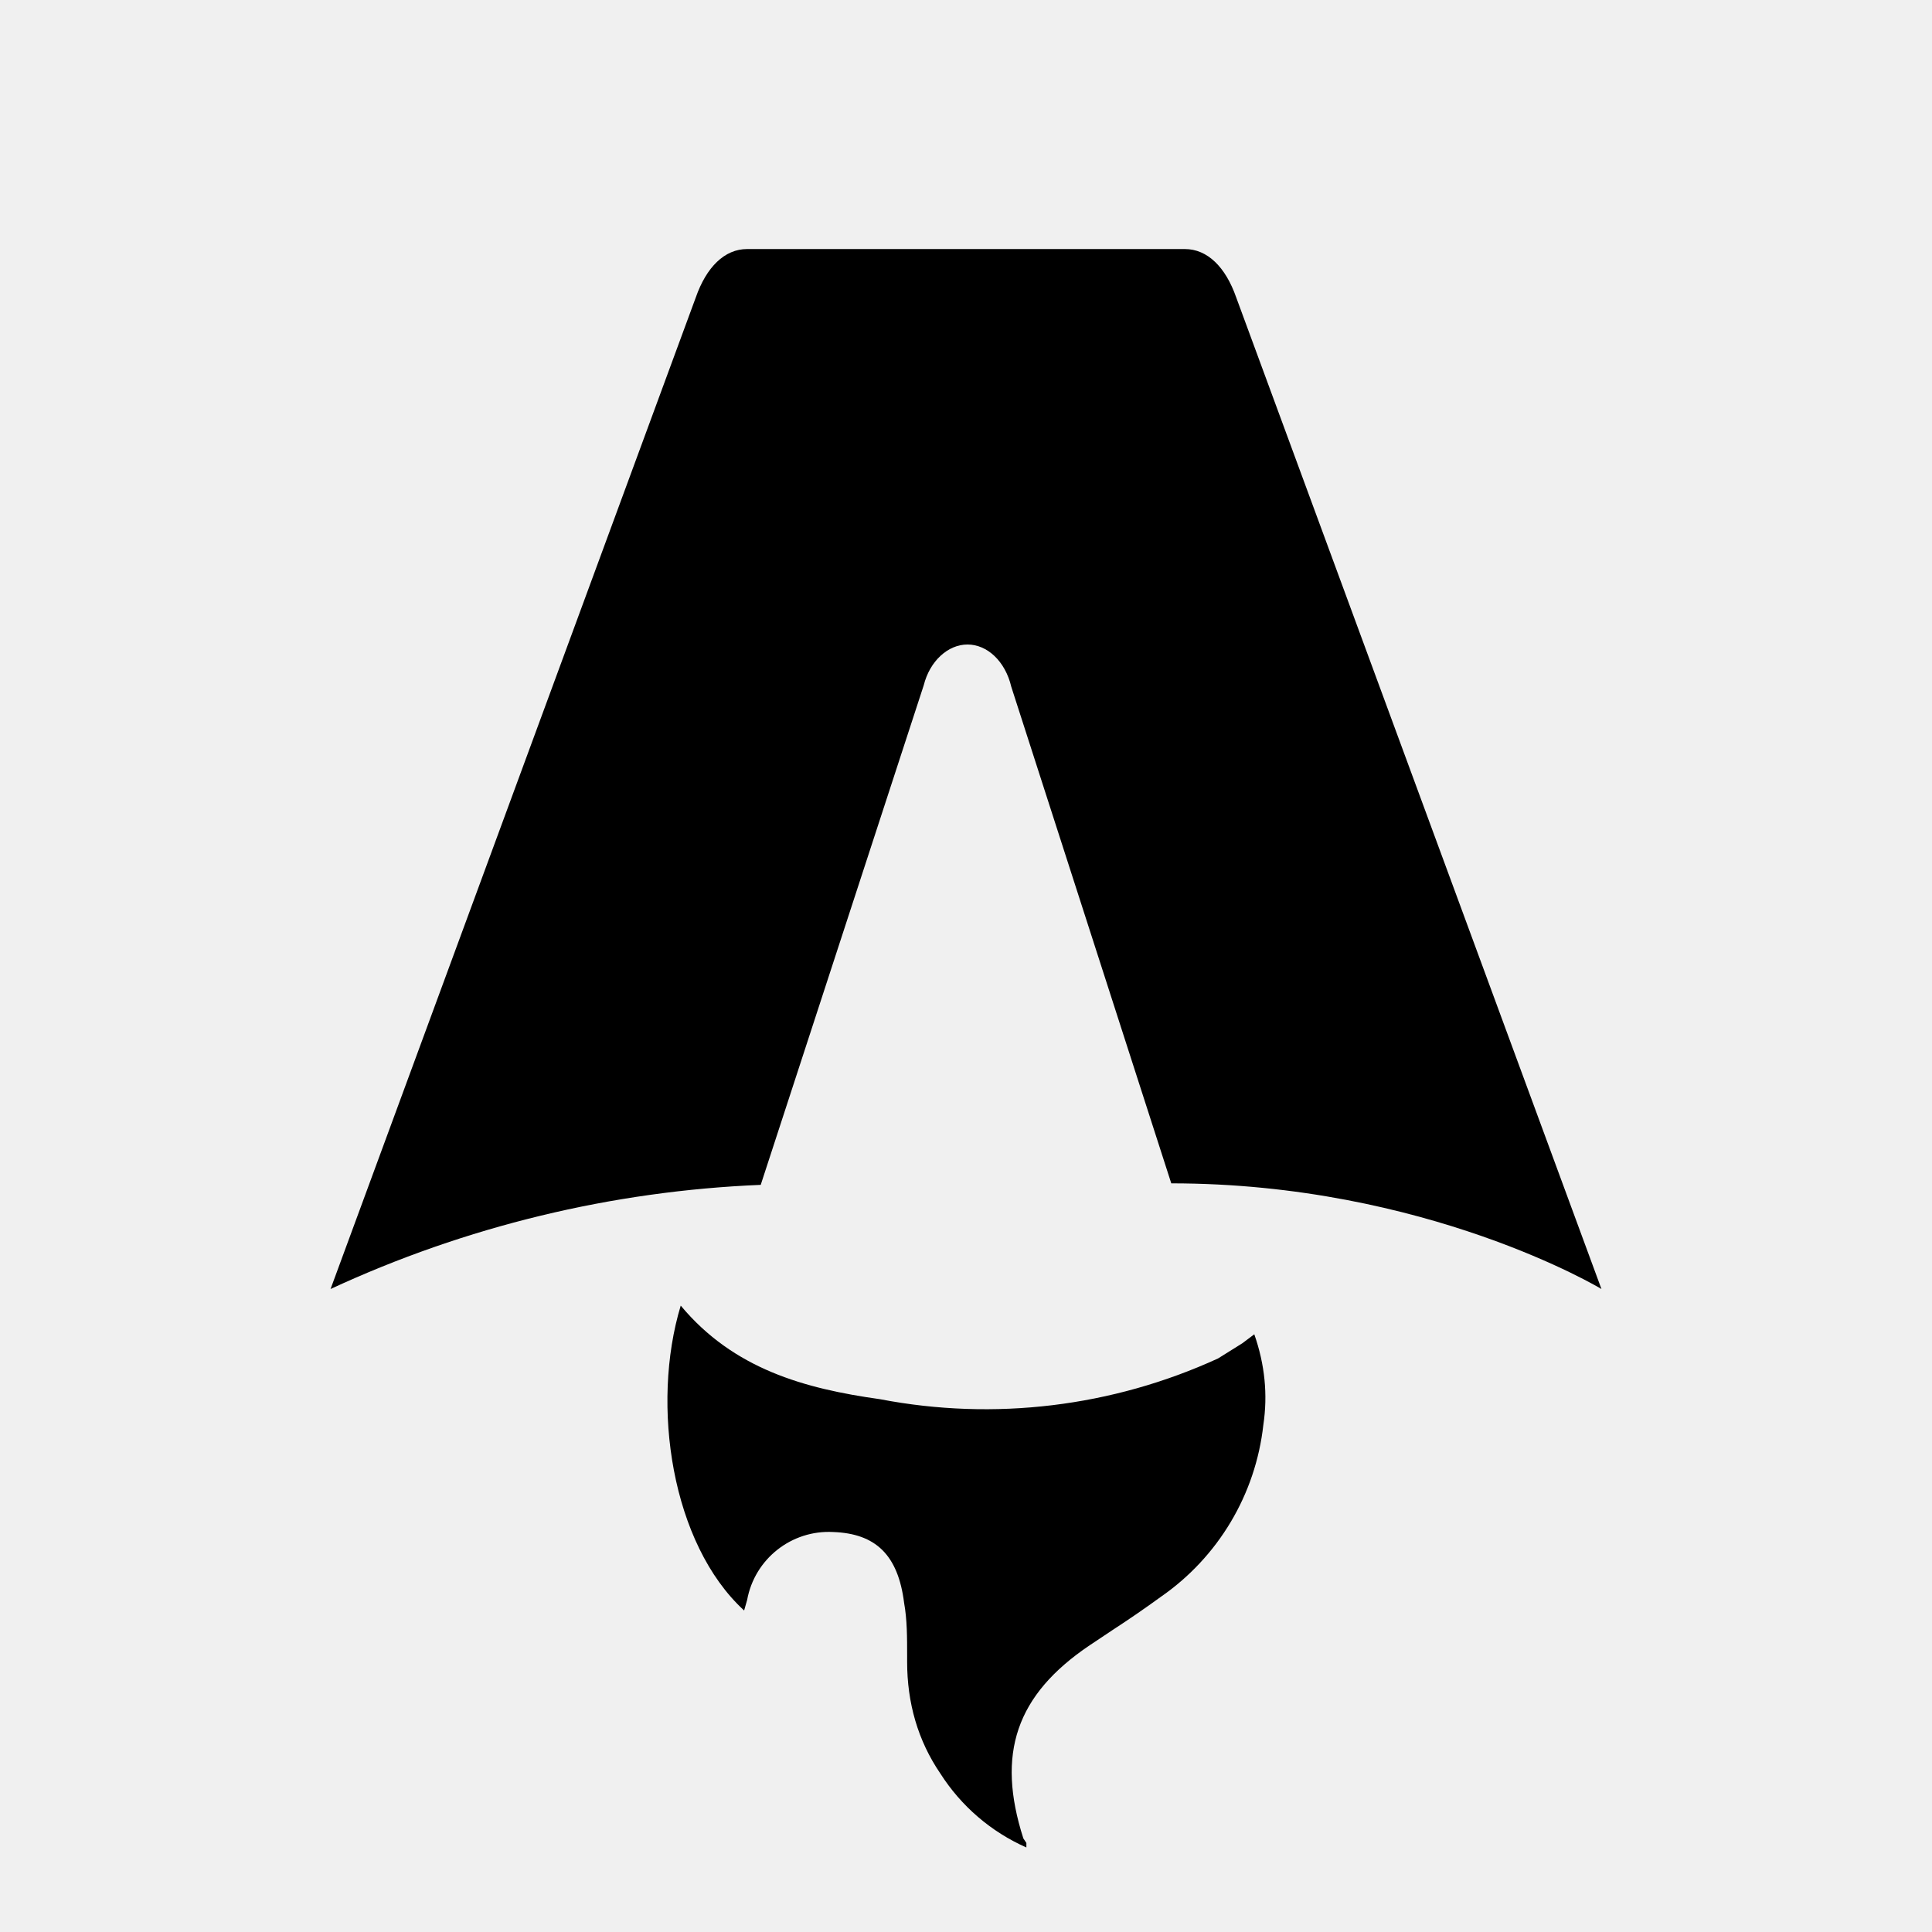
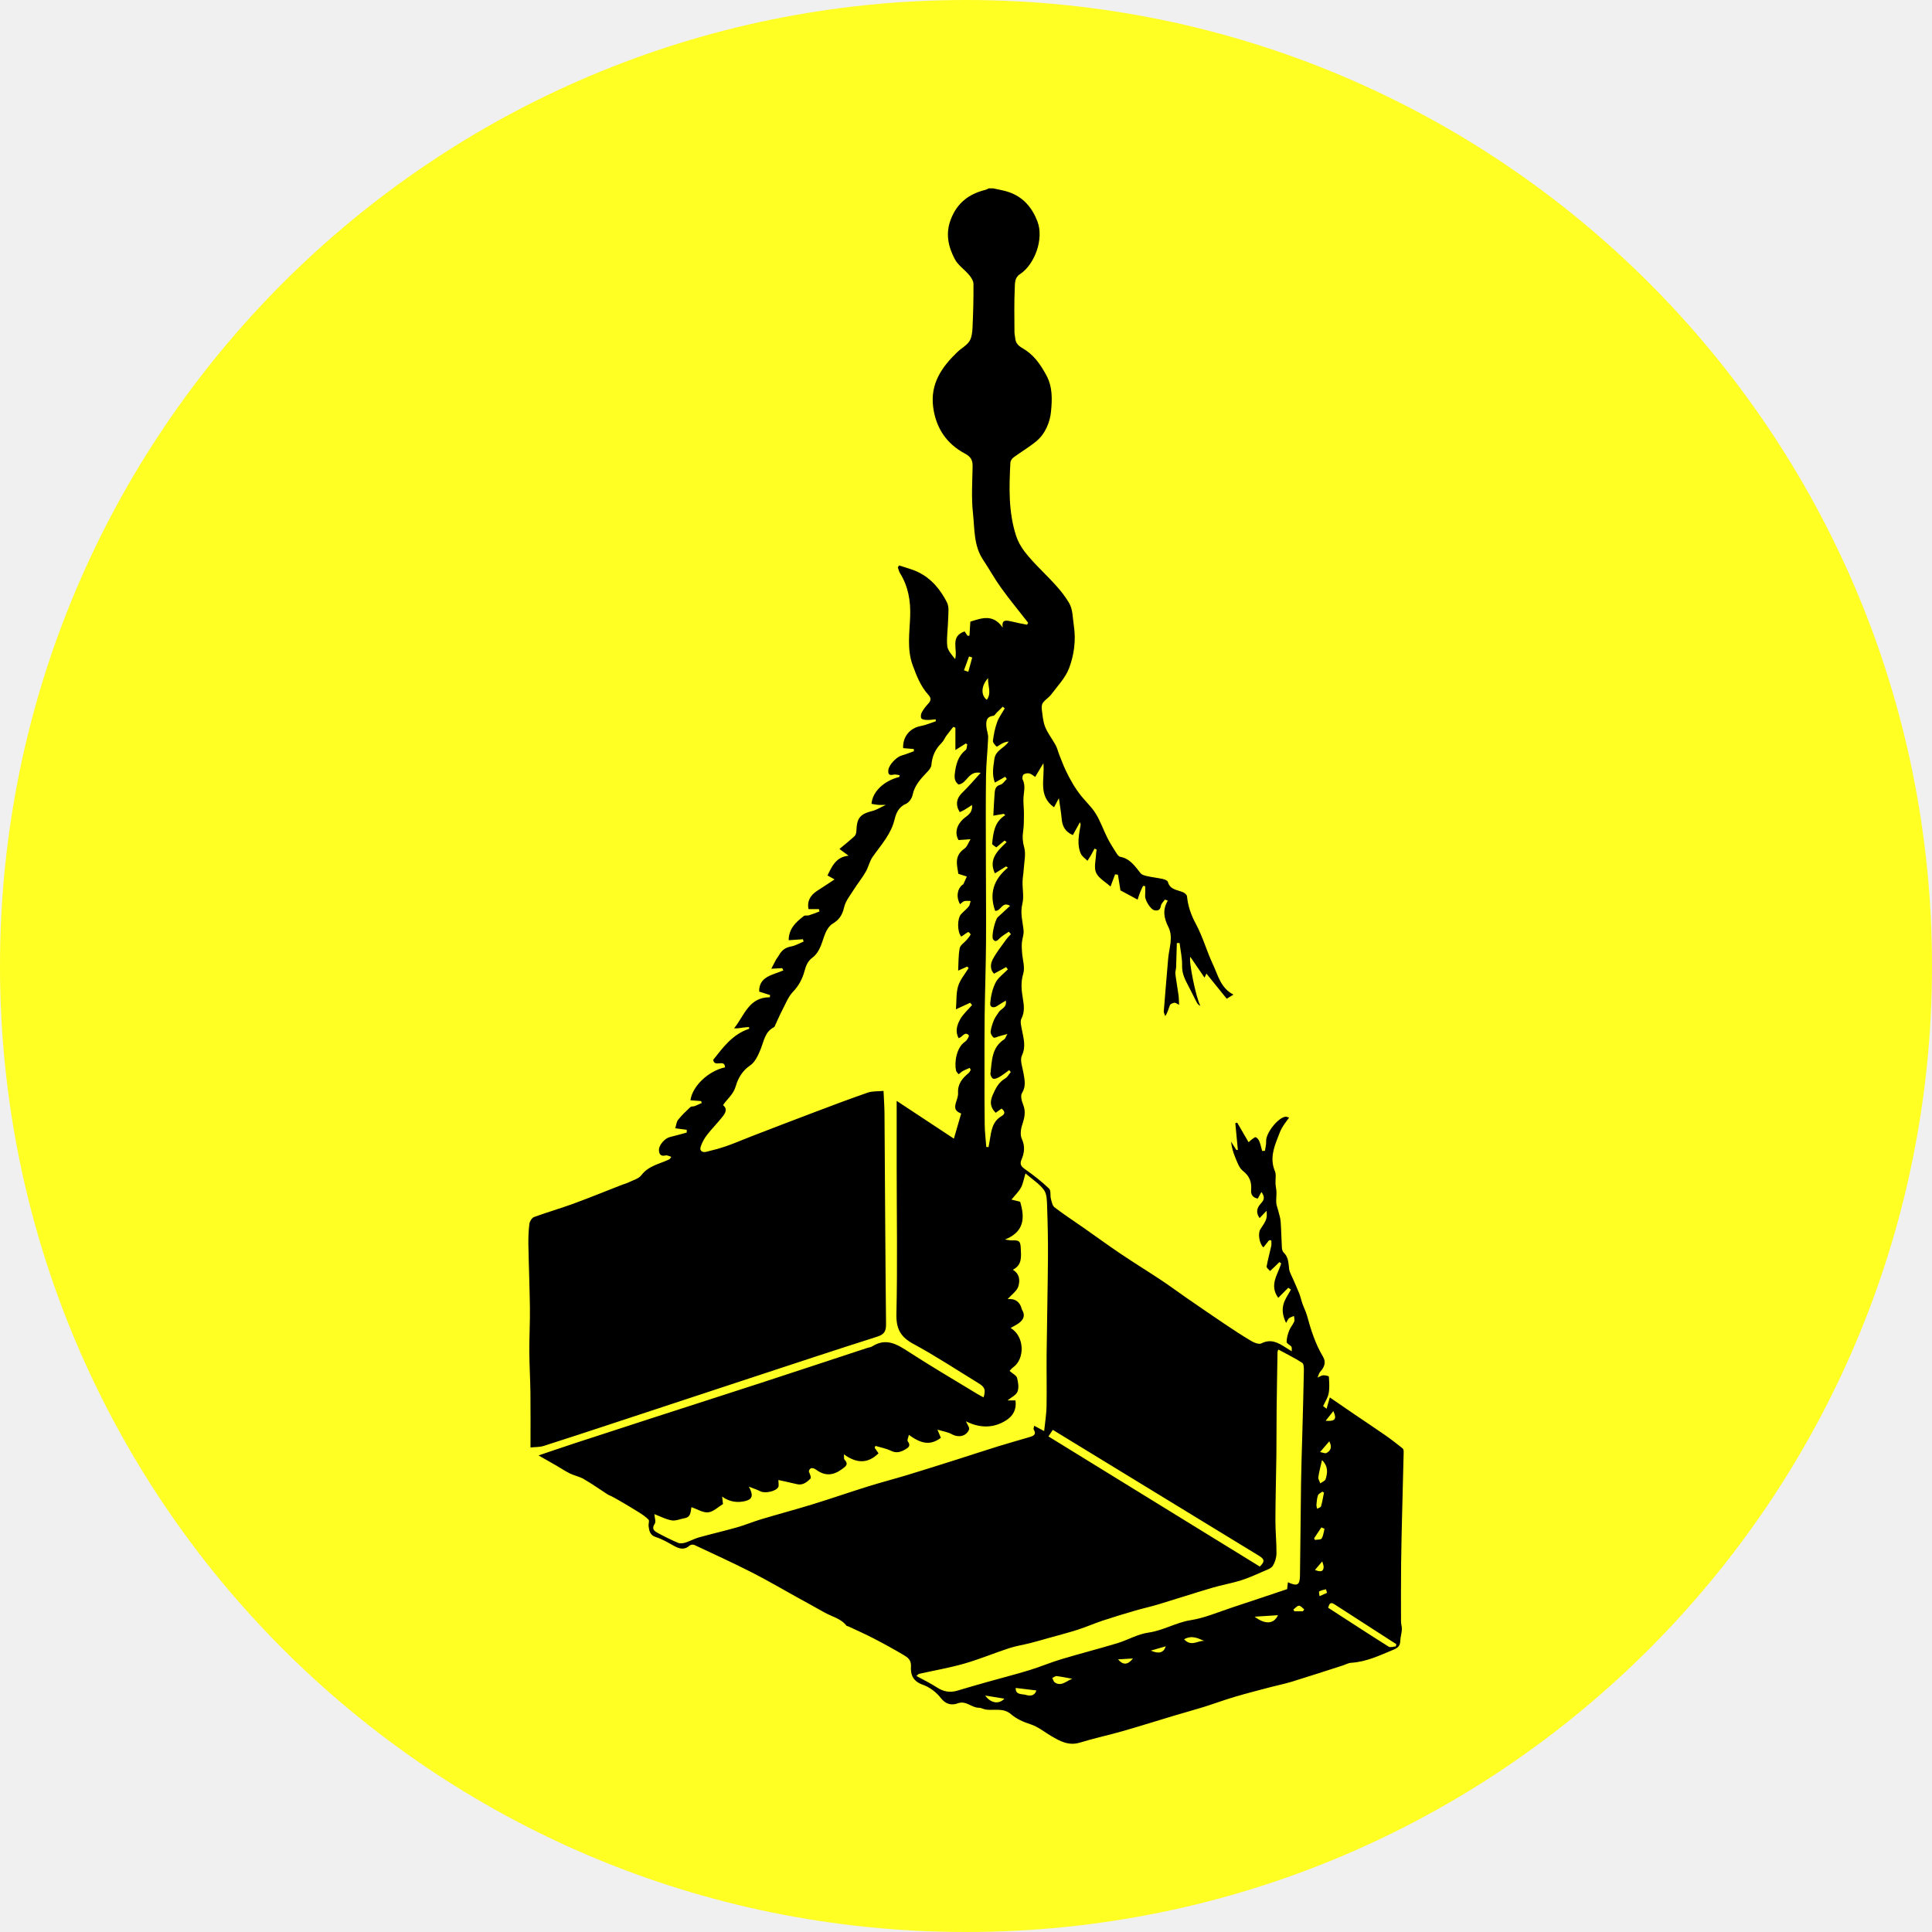
- <svg xmlns="http://www.w3.org/2000/svg" fill="none" viewBox="0 0 128 128">
-   <path d="M50.4 78.5a75.1 75.1 0 0 0-28.5 6.9l24.2-65.7c.7-2 1.9-3.2 3.4-3.2h29c1.5 0 2.7 1.2 3.4 3.2l24.2 65.7s-11.6-7-28.5-7L67 45.5c-.4-1.7-1.6-2.8-2.9-2.8-1.3 0-2.5 1.1-2.9 2.7L50.4 78.5Zm-1.1 28.2Zm-4.2-20.2c-2 6.6-.6 15.8 4.2 20.2a17.5 17.5 0 0 1 .2-.7 5.5 5.5 0 0 1 5.7-4.5c2.8.1 4.3 1.5 4.7 4.7.2 1.1.2 2.3.2 3.5v.4c0 2.7.7 5.2 2.2 7.4a13 13 0 0 0 5.7 4.9v-.3l-.2-.3c-1.8-5.6-.5-9.5 4.4-12.8l1.5-1a73 73 0 0 0 3.2-2.2 16 16 0 0 0 6.8-11.4c.3-2 .1-4-.6-6l-.8.6-1.6 1a37 37 0 0 1-22.4 2.7c-5-.7-9.7-2-13.2-6.2Z" />
-   <style>
-         path { fill: #000; }
-         @media (prefers-color-scheme: dark) {
-             path { fill: #FFF; }
-         }
+ <svg xmlns="http://www.w3.org/2000/svg" width="232.734mm" height="232.734mm" viewBox="0 0 232.734 232.734" version="1.1" id="svg1" xml:space="preserve">
+   <defs id="defs1">
+     <style id="style1">
+       .cls-1 {
+         fill: #000;
+         stroke-width: 0px;
+       }
    </style>
+   </defs>
+   <g id="layer1" transform="translate(11.36707,-32.13293)">
+     <circle style="fill:#ffff23;fill-opacity:1;stroke:#000000;stroke-width:0;stroke-linecap:round;stroke-linejoin:round;stroke-dasharray:none" id="path2" cx="105" cy="148.5" r="116.367" />
+     <path class="cls-1" d="m 108.23,54.817 c 0.672,0.156 1.368,0.249 2.012,0.484 1.679,0.611 2.725,1.848 3.36,3.497 0.822,2.134 -0.352,5.228 -2.108,6.366 -0.646,0.418 -0.594,1.099 -0.62,1.661 -0.083,1.762 -0.041,3.531 -0.036,5.296 0,0.267 0.068,0.532 0.098,0.799 0.06,0.578 0.387,0.878 0.899,1.172 1.298,0.749 2.11,1.893 2.839,3.24 0.786,1.452 0.698,2.948 0.571,4.344 -0.119,1.296 -0.679,2.717 -1.81,3.64 -0.855,0.698 -1.817,1.263 -2.709,1.918 -0.182,0.134 -0.366,0.399 -0.378,0.612 -0.156,2.968 -0.246,5.941 0.682,8.818 0.22,0.681 0.591,1.345 1.027,1.915 0.628,0.819 1.356,1.566 2.081,2.307 1.195,1.221 2.432,2.432 3.29,3.898 0.443,0.755 0.423,1.796 0.563,2.714 0.269,1.763 0.033,3.528 -0.581,5.145 -0.436,1.148 -1.372,2.112 -2.128,3.126 -0.283,0.381 -0.731,0.64 -1.016,1.021 -0.148,0.197 -0.168,0.547 -0.133,0.812 0.094,0.713 0.143,1.46 0.409,2.113 0.313,0.77 0.856,1.444 1.257,2.183 0.2,0.37 0.291,0.796 0.449,1.192 0.247,0.62 0.482,1.249 0.768,1.851 0.518,1.089 1.091,2.112 1.872,3.084 0.558,0.694 1.244,1.325 1.714,2.077 0.588,0.938 0.949,2.014 1.451,3.009 0.311,0.617 0.692,1.2 1.063,1.784 0.114,0.179 0.278,0.418 0.453,0.449 1.198,0.217 1.786,1.143 2.471,1.986 0.171,0.21 0.542,0.291 0.837,0.357 0.602,0.134 1.221,0.195 1.823,0.331 0.226,0.051 0.571,0.179 0.614,0.337 0.26,0.985 1.154,0.959 1.849,1.268 0.192,0.085 0.441,0.303 0.459,0.48 0.12,1.192 0.484,2.25 1.068,3.329 0.84,1.55 1.309,3.297 2.066,4.899 0.612,1.294 0.908,2.815 2.462,3.616 -0.334,0.203 -0.505,0.308 -0.811,0.495 -0.799,-0.99 -1.584,-1.96 -2.449,-3.031 -0.031,0.068 -0.117,0.257 -0.223,0.493 -0.628,-0.92 -1.18,-1.729 -1.713,-2.507 -0.226,0.365 0.654,4.894 1.215,5.907 -0.435,-0.218 -0.342,-0.267 -1.359,-2.23 -0.443,-0.853 -0.871,-1.589 -0.847,-2.597 0.023,-0.913 -0.192,-1.832 -0.301,-2.748 -0.111,0 -0.221,0 -0.332,0 -0.028,0.98 -0.051,1.96 -0.088,2.94 -0.01,0.26 -0.12,0.526 -0.089,0.777 0.106,0.866 0.264,1.724 0.383,2.589 0.046,0.339 0.039,0.684 0.064,1.143 -0.254,-0.122 -0.418,-0.272 -0.558,-0.252 -0.199,0.029 -0.48,0.14 -0.545,0.293 -0.174,0.409 -0.251,0.858 -0.565,1.315 -0.06,-0.197 -0.187,-0.399 -0.173,-0.589 0.163,-2.112 0.35,-4.222 0.526,-6.332 0.106,-1.27 0.641,-2.577 0.031,-3.801 -0.532,-1.066 -0.746,-2.069 -0.075,-3.184 -0.114,-0.044 -0.228,-0.088 -0.344,-0.132 -0.169,0.246 -0.444,0.477 -0.485,0.744 -0.08,0.521 -0.363,0.632 -0.788,0.545 -0.453,-0.091 -1.146,-1.224 -1.112,-1.713 0.028,-0.396 0.007,-0.793 0.007,-1.19 -0.086,-0.011 -0.174,-0.021 -0.26,-0.033 -0.117,0.256 -0.246,0.506 -0.35,0.767 -0.099,0.246 -0.173,0.501 -0.303,0.887 -0.716,-0.384 -1.377,-0.741 -2.068,-1.112 -0.096,-0.596 -0.2,-1.242 -0.306,-1.889 -0.112,-0.016 -0.226,-0.033 -0.339,-0.047 -0.164,0.44 -0.329,0.878 -0.552,1.473 -0.632,-0.575 -1.444,-1.008 -1.74,-1.672 -0.282,-0.63 -0.026,-1.503 0,-2.268 0.007,-0.171 0.044,-0.342 0.067,-0.513 -0.085,-0.039 -0.169,-0.078 -0.254,-0.117 -0.14,0.262 -0.274,0.529 -0.422,0.786 -0.134,0.233 -0.287,0.454 -0.43,0.682 -0.275,-0.287 -0.658,-0.527 -0.806,-0.869 -0.488,-1.133 -0.213,-2.302 -0.018,-3.456 0.011,-0.068 -0.033,-0.145 -0.078,-0.322 -0.303,0.547 -0.568,1.024 -0.858,1.547 -0.938,-0.402 -1.273,-1.081 -1.348,-1.98 -0.064,-0.764 -0.204,-1.521 -0.335,-2.462 -0.208,0.391 -0.365,0.685 -0.584,1.099 -1.981,-1.415 -1.081,-3.451 -1.283,-5.307 -0.324,0.541 -0.646,1.079 -0.987,1.648 -0.197,-0.125 -0.423,-0.345 -0.687,-0.415 -0.218,-0.059 -0.536,-0.011 -0.711,0.12 -0.125,0.094 -0.187,0.454 -0.109,0.611 0.41,0.812 0.085,1.63 0.089,2.444 0.003,0.576 0.068,1.151 0.064,1.727 -0.005,0.692 0.002,1.394 -0.099,2.074 -0.099,0.667 -0.062,1.245 0.129,1.926 0.226,0.809 -0.003,1.749 -0.055,2.631 -0.029,0.508 -0.132,1.014 -0.142,1.521 -0.018,0.882 0.186,1.81 -0.023,2.639 -0.285,1.135 0.046,2.154 0.148,3.228 0.046,0.474 -0.163,0.965 -0.205,1.454 -0.034,0.392 -0.008,0.794 0.02,1.188 0.059,0.858 0.376,1.789 0.143,2.554 -0.321,1.053 -0.212,2.012 -0.042,3.015 0.138,0.819 0.233,1.599 -0.181,2.408 -0.171,0.334 -0.023,0.86 0.054,1.285 0.19,1.05 0.532,2.029 0.007,3.154 -0.262,0.56 0.075,1.418 0.195,2.131 0.137,0.819 0.319,1.582 -0.189,2.396 -0.199,0.317 -0.028,0.964 0.147,1.392 0.36,0.886 0.134,1.664 -0.14,2.509 -0.161,0.498 -0.226,1.167 -0.02,1.613 0.407,0.882 0.311,1.679 -0.039,2.488 -0.28,0.65 0.041,0.897 0.534,1.242 0.982,0.685 1.928,1.438 2.794,2.263 0.239,0.228 0.106,0.817 0.212,1.223 0.094,0.363 0.182,0.832 0.443,1.031 1.151,0.878 2.366,1.669 3.551,2.499 1.467,1.027 2.913,2.087 4.399,3.087 1.622,1.092 3.289,2.118 4.918,3.199 0.977,0.648 1.918,1.351 2.883,2.019 1.565,1.079 3.127,2.159 4.705,3.219 1.079,0.724 2.165,1.439 3.282,2.1 0.339,0.2 0.899,0.405 1.177,0.262 1.136,-0.584 2.012,-0.086 2.909,0.488 0.202,0.129 0.405,0.254 0.746,0.466 -0.015,-0.27 0.033,-0.461 -0.042,-0.555 -0.171,-0.215 -0.576,-0.384 -0.575,-0.568 0.003,-0.461 0.137,-0.936 0.304,-1.372 0.148,-0.386 0.453,-0.71 0.612,-1.092 0.078,-0.187 -0.016,-0.448 -0.033,-0.674 -0.2,0.089 -0.42,0.15 -0.593,0.277 -0.12,0.088 -0.174,0.267 -0.353,0.565 -0.44,-0.892 -0.492,-1.617 -0.308,-2.279 0.171,-0.614 0.583,-1.162 0.887,-1.739 -0.106,-0.073 -0.21,-0.147 -0.316,-0.218 -0.412,0.414 -0.824,0.827 -1.208,1.213 -1.12,-1.525 -0.052,-2.807 0.357,-4.148 -0.075,-0.052 -0.15,-0.104 -0.225,-0.156 -0.21,0.207 -0.418,0.415 -0.632,0.62 -0.16,0.155 -0.326,0.303 -0.488,0.453 -0.147,-0.182 -0.44,-0.389 -0.414,-0.541 0.145,-0.832 0.379,-1.649 0.558,-2.476 0.046,-0.213 0.007,-0.446 0.007,-0.669 l -0.262,-0.026 c -0.23,0.288 -0.459,0.578 -0.69,0.866 -0.49,-0.422 -0.694,-1.688 -0.361,-2.185 0.764,-1.145 0.824,-1.311 0.741,-2.222 -0.306,0.321 -0.552,0.578 -0.837,0.878 -0.423,-0.601 -0.383,-1.107 0.057,-1.648 0.28,-0.344 0.762,-0.685 0.161,-1.495 -0.176,0.316 -0.314,0.563 -0.443,0.796 -0.609,-0.125 -0.842,-0.493 -0.796,-1.039 0.078,-0.952 -0.19,-1.682 -0.998,-2.307 -0.443,-0.344 -0.658,-1.014 -0.899,-1.571 -0.262,-0.606 -0.435,-1.249 -0.526,-1.952 0.215,0.337 0.43,0.674 0.643,1.013 0.06,0 0.12,0 0.181,0 -0.103,-1.078 -0.204,-2.154 -0.306,-3.232 0.076,-0.02 0.153,-0.039 0.228,-0.06 0.443,0.764 0.886,1.525 1.369,2.357 0.19,-0.168 0.277,-0.261 0.378,-0.329 0.16,-0.107 0.378,-0.316 0.484,-0.274 0.182,0.075 0.353,0.29 0.431,0.485 0.15,0.376 0.231,0.78 0.342,1.171 l 0.339,-0.021 c 0.052,-0.387 0.163,-0.78 0.142,-1.162 -0.052,-0.943 1.407,-2.828 2.338,-2.947 0.098,-0.013 0.207,0.051 0.43,0.109 -0.314,0.446 -0.628,0.829 -0.871,1.254 -0.208,0.363 -0.339,0.772 -0.495,1.162 -0.523,1.309 -0.944,2.603 -0.345,4.036 0.182,0.435 0.042,1.001 0.072,1.506 0.02,0.342 0.104,0.681 0.114,1.022 0.013,0.433 -0.055,0.869 -0.023,1.299 0.024,0.314 0.161,0.619 0.236,0.93 0.106,0.435 0.259,0.866 0.291,1.307 0.078,1.045 0.089,2.097 0.15,3.144 0.011,0.204 0.072,0.464 0.208,0.591 0.593,0.549 0.576,1.26 0.663,1.975 0.052,0.418 0.301,0.816 0.47,1.218 0.247,0.583 0.519,1.153 0.749,1.742 0.16,0.41 0.249,0.848 0.397,1.265 0.164,0.464 0.402,0.907 0.531,1.379 0.472,1.722 1.003,3.416 1.929,4.964 0.404,0.676 0.179,1.268 -0.329,1.819 -0.166,0.179 -0.215,0.467 -0.317,0.705 0.225,-0.096 0.444,-0.254 0.676,-0.274 0.231,-0.018 0.676,0.088 0.681,0.163 0.044,0.669 0.098,1.359 -0.024,2.011 -0.099,0.534 -0.435,1.024 -0.666,1.532 0.138,0.107 0.277,0.217 0.415,0.324 0.137,-0.479 0.274,-0.956 0.391,-1.364 1.197,0.822 2.002,1.381 2.815,1.932 1.301,0.884 2.611,1.752 3.902,2.65 0.702,0.488 1.374,1.018 2.045,1.55 0.093,0.073 0.137,0.264 0.135,0.399 -0.054,2.374 -0.122,4.747 -0.179,7.123 -0.051,2.107 -0.107,4.212 -0.13,6.318 -0.024,2.34 -0.018,4.681 -0.013,7.02 0,0.321 0.122,0.643 0.103,0.961 -0.029,0.472 -0.179,0.938 -0.195,1.408 -0.019,0.573 -0.293,0.812 -0.811,1.026 -1.654,0.684 -3.264,1.468 -5.099,1.578 -0.352,0.021 -0.692,0.223 -1.04,0.334 -2.048,0.656 -4.093,1.324 -6.149,1.955 -0.816,0.251 -1.657,0.414 -2.484,0.632 -1.446,0.383 -2.896,0.751 -4.331,1.175 -1.28,0.379 -2.533,0.843 -3.806,1.242 -1.07,0.335 -2.156,0.624 -3.23,0.944 -2.18,0.653 -4.35,1.338 -6.538,1.965 -1.69,0.485 -3.414,0.848 -5.093,1.366 -1.364,0.42 -2.418,-0.171 -3.497,-0.811 -0.804,-0.477 -1.563,-1.101 -2.431,-1.384 -0.891,-0.29 -1.696,-0.633 -2.401,-1.239 -0.869,-0.746 -1.931,-0.438 -2.921,-0.529 -0.321,-0.029 -0.63,-0.233 -0.946,-0.233 -0.876,0 -1.511,-0.904 -2.523,-0.532 -0.733,0.267 -1.446,0.138 -2.053,-0.651 -0.529,-0.685 -1.34,-1.304 -2.154,-1.587 -1.177,-0.409 -1.501,-1.197 -1.434,-2.23 0.049,-0.755 -0.404,-1.075 -0.894,-1.363 -1.182,-0.695 -2.383,-1.359 -3.601,-1.989 -1.013,-0.524 -2.059,-0.985 -3.093,-1.472 -0.047,-0.023 -0.13,-0.003 -0.155,-0.034 -0.685,-0.904 -1.789,-1.115 -2.706,-1.635 -1.066,-0.604 -2.141,-1.192 -3.214,-1.784 -1.833,-1.014 -3.64,-2.077 -5.508,-3.027 -2.281,-1.159 -4.611,-2.224 -6.929,-3.31 -0.15,-0.07 -0.444,-0.034 -0.563,0.073 -0.658,0.591 -1.272,0.383 -1.936,0.013 -0.684,-0.383 -1.372,-0.794 -2.113,-1.024 -0.741,-0.23 -0.819,-0.762 -0.895,-1.345 -0.033,-0.252 0.124,-0.617 0,-0.752 -0.313,-0.342 -0.72,-0.607 -1.117,-0.861 -0.698,-0.446 -1.415,-0.864 -2.128,-1.285 -0.402,-0.238 -0.814,-0.462 -1.224,-0.685 -0.142,-0.077 -0.306,-0.116 -0.441,-0.204 -0.962,-0.62 -1.898,-1.285 -2.885,-1.859 -0.519,-0.303 -1.145,-0.417 -1.688,-0.682 -0.56,-0.274 -1.079,-0.632 -1.62,-0.944 -0.654,-0.378 -1.314,-0.747 -2.152,-1.226 1.644,-0.554 3.064,-1.044 4.492,-1.511 3.126,-1.024 6.253,-2.04 9.382,-3.053 4.446,-1.439 8.897,-2.864 13.34,-4.313 4.125,-1.345 8.246,-2.711 12.368,-4.067 0.205,-0.067 0.441,-0.083 0.617,-0.195 1.714,-1.086 3.046,-0.215 4.48,0.716 2.698,1.75 5.477,3.373 8.223,5.045 0.226,0.138 0.467,0.252 0.711,0.383 0.27,-0.944 0.166,-1.228 -0.684,-1.749 -2.577,-1.579 -5.109,-3.246 -7.764,-4.684 -1.54,-0.834 -2.095,-1.799 -2.055,-3.593 0.134,-5.908 0.037,-11.823 0.031,-17.734 -0.003,-2.584 0,-5.167 0,-7.955 2.317,1.529 4.573,3.017 6.893,4.549 0.3,-1.034 0.588,-2.025 0.878,-3.025 -0.733,-0.29 -0.866,-0.627 -0.589,-1.462 0.109,-0.331 0.236,-0.687 0.215,-1.024 -0.064,-1.07 0.508,-1.765 1.265,-2.383 0.114,-0.093 0.174,-0.254 0.259,-0.383 -0.039,-0.083 -0.077,-0.164 -0.116,-0.247 -0.27,0.119 -0.549,0.22 -0.806,0.361 -0.192,0.107 -0.357,0.269 -0.532,0.405 -0.107,-0.147 -0.278,-0.28 -0.314,-0.443 -0.215,-0.961 0.031,-2.782 1.089,-3.479 0.233,-0.153 0.519,-0.672 0.451,-0.759 -0.344,-0.428 -0.645,-0.064 -0.931,0.179 -0.06,0.051 -0.138,0.078 -0.29,0.163 -0.454,-0.803 -0.202,-1.591 0.161,-2.25 0.358,-0.653 0.957,-1.172 1.451,-1.75 -0.077,-0.091 -0.153,-0.182 -0.23,-0.274 -0.479,0.221 -0.959,0.443 -1.714,0.791 0.085,-1.055 0.013,-1.978 0.267,-2.8 0.243,-0.78 0.827,-1.452 1.262,-2.172 -0.055,-0.059 -0.112,-0.117 -0.168,-0.176 -0.348,0.155 -0.697,0.309 -1.094,0.487 0.051,-0.938 0.02,-1.836 0.184,-2.698 0.072,-0.373 0.555,-0.664 0.842,-1.001 0.174,-0.205 0.35,-0.414 0.475,-0.648 0.024,-0.044 -0.244,-0.327 -0.278,-0.309 -0.256,0.135 -0.487,0.319 -0.728,0.485 -0.041,0.029 -0.091,0.044 -0.138,0.065 -0.477,-0.611 -0.485,-2.164 0.003,-2.701 0.29,-0.319 0.641,-0.583 0.912,-0.917 0.138,-0.171 0.158,-0.44 0.231,-0.664 -0.256,0 -0.524,-0.046 -0.762,0.019 -0.187,0.051 -0.337,0.238 -0.508,0.37 -0.488,-0.809 -0.365,-1.794 0.257,-2.323 0.041,-0.034 0.116,-0.044 0.135,-0.085 0.147,-0.306 0.283,-0.615 0.423,-0.925 -0.296,-0.096 -0.593,-0.192 -1.026,-0.332 -0.143,-1.003 -0.547,-2.143 0.724,-3.022 0.347,-0.239 0.503,-0.755 0.746,-1.143 -0.459,0.033 -0.918,0.065 -1.442,0.103 -0.472,-0.775 -0.278,-1.75 0.539,-2.52 0.444,-0.418 1.167,-0.65 1.083,-1.705 -0.374,0.239 -0.646,0.423 -0.93,0.591 -0.176,0.104 -0.366,0.182 -0.55,0.272 -0.093,-0.197 -0.218,-0.387 -0.272,-0.594 -0.187,-0.724 0.075,-1.273 0.612,-1.789 0.72,-0.69 1.363,-1.462 2.178,-2.353 -1.496,-0.288 -1.602,1.258 -2.662,1.407 -0.327,-0.246 -0.536,-0.594 -0.459,-1.247 0.134,-1.14 0.37,-2.157 1.319,-2.913 0.148,-0.117 0.13,-0.443 0.19,-0.671 -0.057,-0.037 -0.116,-0.076 -0.173,-0.114 -0.368,0.231 -0.736,0.462 -1.257,0.788 v -2.685 c -0.083,-0.036 -0.166,-0.07 -0.251,-0.106 -0.282,0.358 -0.573,0.71 -0.842,1.079 -0.205,0.282 -0.335,0.635 -0.58,0.871 -0.755,0.731 -1.13,1.602 -1.218,2.642 -0.023,0.282 -0.254,0.583 -0.466,0.804 -0.785,0.824 -1.558,1.623 -1.802,2.818 -0.083,0.404 -0.441,0.913 -0.803,1.065 -0.869,0.361 -1.195,1.156 -1.358,1.846 -0.425,1.817 -1.641,3.097 -2.649,4.537 -0.376,0.539 -0.508,1.242 -0.843,1.817 -0.441,0.754 -0.996,1.439 -1.462,2.18 -0.42,0.669 -0.962,1.332 -1.131,2.071 -0.208,0.913 -0.573,1.501 -1.389,1.986 -0.467,0.278 -0.808,0.923 -1.001,1.473 -0.342,0.97 -0.573,1.981 -1.452,2.634 -0.557,0.414 -0.762,0.978 -0.936,1.615 -0.256,0.933 -0.69,1.76 -1.395,2.493 -0.549,0.571 -0.853,1.384 -1.234,2.107 -0.309,0.588 -0.568,1.202 -0.853,1.804 -0.057,0.12 -0.098,0.293 -0.195,0.342 -1.075,0.545 -1.197,1.633 -1.584,2.602 -0.291,0.729 -0.667,1.586 -1.272,1.993 -0.956,0.643 -1.482,1.587 -1.739,2.497 -0.287,1.016 -1.034,1.532 -1.537,2.294 0.584,0.469 0.267,0.969 -0.047,1.374 -0.589,0.76 -1.285,1.438 -1.872,2.199 -0.332,0.431 -0.615,0.936 -0.778,1.452 -0.156,0.5 0.23,0.705 0.674,0.597 0.834,-0.2 1.665,-0.42 2.473,-0.703 1.047,-0.368 2.066,-0.814 3.103,-1.213 2.476,-0.954 4.953,-1.908 7.435,-2.846 2.143,-0.809 4.285,-1.623 6.45,-2.369 0.563,-0.194 1.211,-0.138 1.895,-0.205 0.044,0.975 0.111,1.828 0.117,2.681 0.062,8.464 0.098,16.928 0.187,25.391 0.01,0.858 -0.197,1.257 -1.055,1.53 -5.097,1.62 -10.174,3.303 -15.253,4.974 -5.465,1.797 -10.927,3.605 -16.393,5.405 -2.849,0.938 -5.695,1.884 -8.552,2.79 -0.467,0.148 -0.991,0.119 -1.578,0.181 0,-2.276 0.02,-4.41 -0.006,-6.543 -0.02,-1.667 -0.125,-3.334 -0.134,-5.003 -0.01,-1.742 0.09,-3.486 0.07,-5.229 -0.031,-2.556 -0.138,-5.112 -0.184,-7.668 -0.015,-0.835 0.018,-1.68 0.125,-2.507 0.039,-0.298 0.304,-0.715 0.565,-0.811 1.563,-0.575 3.168,-1.031 4.729,-1.604 1.985,-0.728 3.942,-1.529 5.911,-2.297 0.223,-0.086 0.462,-0.134 0.674,-0.241 0.555,-0.28 1.27,-0.451 1.612,-0.902 0.86,-1.131 2.16,-1.34 3.308,-1.879 0.072,-0.034 0.142,-0.068 0.287,-0.324 -0.228,-0.064 -0.479,-0.22 -0.679,-0.171 -0.589,0.145 -0.786,-0.153 -0.804,-0.638 -0.023,-0.602 0.702,-1.423 1.312,-1.574 0.681,-0.168 1.355,-0.358 2.032,-0.539 0.002,-0.112 0.005,-0.223 0.006,-0.335 -0.397,-0.054 -0.796,-0.107 -1.385,-0.187 0.112,-0.35 0.138,-0.759 0.348,-1.024 0.436,-0.552 0.957,-1.042 1.472,-1.527 0.111,-0.104 0.353,-0.057 0.519,-0.119 0.29,-0.109 0.568,-0.247 0.851,-0.374 -0.024,-0.076 -0.047,-0.155 -0.072,-0.231 -0.428,-0.033 -0.856,-0.065 -1.291,-0.098 0.246,-1.724 2.167,-3.533 4.173,-3.968 -0.06,-1.066 -1.257,0.076 -1.431,-0.897 1.158,-1.455 2.307,-3.084 4.342,-3.749 -0.01,-0.068 -0.02,-0.135 -0.029,-0.204 -0.262,0.023 -0.527,0.036 -0.788,0.073 -0.316,0.046 -0.628,0.112 -1.006,0.073 1.229,-1.49 1.74,-3.741 4.305,-3.738 0.01,-0.088 0.02,-0.176 0.028,-0.262 -0.433,-0.138 -0.866,-0.277 -1.311,-0.418 -0.041,-1.841 1.644,-1.993 2.919,-2.556 -0.05,-0.089 -0.101,-0.179 -0.153,-0.269 -0.355,0.019 -0.708,0.037 -1.304,0.07 0.223,-0.43 0.399,-0.788 0.593,-1.136 0.103,-0.184 0.252,-0.342 0.353,-0.526 0.322,-0.581 0.781,-0.904 1.457,-1.026 0.513,-0.093 0.991,-0.381 1.485,-0.583 -0.026,-0.093 -0.052,-0.187 -0.078,-0.28 -0.568,0.037 -1.136,0.077 -1.716,0.116 -0.006,-1.382 0.868,-2.183 1.825,-2.916 0.143,-0.111 0.423,-0.024 0.622,-0.086 0.427,-0.134 0.842,-0.304 1.262,-0.461 -0.021,-0.094 -0.042,-0.189 -0.062,-0.283 h -1.26 c -0.194,-0.897 0.181,-1.654 1.037,-2.201 0.698,-0.446 1.385,-0.907 2.1,-1.377 -0.27,-0.151 -0.56,-0.316 -0.851,-0.479 0.555,-1.125 1.035,-2.23 2.538,-2.38 -0.293,-0.217 -0.588,-0.433 -1.099,-0.809 0.664,-0.555 1.263,-1.026 1.819,-1.543 0.148,-0.138 0.215,-0.422 0.223,-0.643 0.059,-1.568 0.443,-2.016 1.954,-2.401 0.492,-0.125 0.941,-0.422 1.586,-0.723 -0.451,0 -0.702,0.016 -0.949,-0.005 -0.26,-0.023 -0.519,-0.08 -0.773,-0.122 0.122,-1.468 1.493,-2.773 3.349,-3.237 0.011,-0.073 0.023,-0.147 0.034,-0.22 -0.246,-0.024 -0.51,-0.116 -0.736,-0.059 -0.568,0.142 -0.674,-0.122 -0.609,-0.591 0.085,-0.612 0.974,-1.537 1.581,-1.709 0.505,-0.143 0.993,-0.345 1.488,-0.521 -0.003,-0.088 -0.005,-0.177 -0.008,-0.265 -0.428,-0.036 -0.855,-0.072 -1.285,-0.107 -0.07,-1.338 0.799,-2.418 2.086,-2.654 0.635,-0.117 1.242,-0.387 1.862,-0.588 l -0.036,-0.23 c -0.344,0.028 -0.687,0.086 -1.029,0.075 -0.241,-0.008 -0.586,-0.037 -0.687,-0.189 -0.109,-0.164 -0.06,-0.521 0.049,-0.723 0.203,-0.374 0.477,-0.721 0.767,-1.037 0.353,-0.384 0.404,-0.663 0.01,-1.097 -0.907,-1 -1.387,-2.23 -1.856,-3.495 -0.736,-1.986 -0.384,-3.979 -0.319,-5.977 0.06,-1.832 -0.234,-3.57 -1.219,-5.153 -0.13,-0.21 -0.181,-0.472 -0.269,-0.71 0.052,-0.077 0.104,-0.155 0.155,-0.231 0.757,0.259 1.548,0.446 2.265,0.79 1.613,0.772 2.714,2.116 3.499,3.66 0.288,0.565 0.155,1.366 0.143,2.058 -0.018,1.06 -0.207,2.126 -0.111,3.171 0.052,0.563 0.545,1.084 0.951,1.599 0.35,-1.167 -0.664,-2.714 1.14,-3.331 0.098,0.145 0.225,0.331 0.352,0.518 0.078,0 0.156,0 0.234,-0.002 0.036,-0.547 0.07,-1.092 0.109,-1.692 1.35,-0.422 2.735,-0.972 3.904,0.724 -0.156,-0.845 0.247,-0.899 0.733,-0.812 0.42,0.073 0.832,0.187 1.249,0.275 0.313,0.067 0.628,0.124 0.944,0.184 0.044,-0.078 0.088,-0.158 0.132,-0.236 -1.089,-1.398 -2.219,-2.769 -3.256,-4.205 -0.781,-1.083 -1.426,-2.265 -2.169,-3.378 -1.145,-1.711 -1.014,-3.715 -1.221,-5.609 -0.204,-1.861 -0.078,-3.759 -0.044,-5.641 0.015,-0.757 -0.207,-1.162 -0.933,-1.552 -2.213,-1.182 -3.489,-3.08 -3.819,-5.602 -0.366,-2.808 1.039,-4.824 2.919,-6.629 0.462,-0.444 1.086,-0.764 1.433,-1.278 0.288,-0.427 0.361,-1.052 0.387,-1.595 0.083,-1.775 0.132,-3.554 0.117,-5.33 -0.003,-0.365 -0.274,-0.777 -0.526,-1.079 -0.549,-0.656 -1.332,-1.167 -1.718,-1.898 -0.793,-1.496 -1.151,-3.069 -0.484,-4.804 0.772,-2.007 2.208,-3.072 4.202,-3.559 0.125,-0.031 0.239,-0.111 0.358,-0.168 0.163,0 0.326,0 0.488,0 z M 67.46,214.522 c 0.026,0.422 0.215,0.918 0.042,1.172 -0.405,0.601 -0.067,0.866 0.344,1.089 0.808,0.44 1.635,0.851 2.48,1.208 0.249,0.106 0.611,0.047 0.889,-0.039 0.542,-0.169 1.048,-0.461 1.594,-0.614 1.527,-0.427 3.075,-0.78 4.601,-1.215 0.998,-0.285 1.96,-0.69 2.955,-0.988 2.048,-0.614 4.116,-1.162 6.159,-1.791 2.24,-0.69 4.456,-1.459 6.693,-2.157 1.563,-0.487 3.149,-0.897 4.715,-1.372 1.999,-0.606 3.992,-1.239 5.983,-1.869 1.661,-0.524 3.311,-1.075 4.975,-1.591 1.255,-0.389 2.523,-0.736 3.782,-1.112 0.457,-0.137 0.86,-0.316 0.479,-0.915 -0.049,-0.077 0.033,-0.234 0.068,-0.443 0.381,0.203 0.694,0.371 1.195,0.638 0.111,-1.079 0.272,-2.024 0.29,-2.971 0.039,-2.123 -0.015,-4.246 0.008,-6.369 0.042,-3.849 0.132,-7.696 0.161,-11.544 0.016,-2.05 -0.029,-4.099 -0.101,-6.148 -0.023,-0.679 -0.015,-1.493 -0.373,-1.996 -0.527,-0.742 -1.369,-1.262 -2.234,-2.012 -0.212,0.695 -0.291,1.252 -0.545,1.713 -0.275,0.501 -0.713,0.913 -1.146,1.442 0.555,0.137 0.856,0.212 1.048,0.259 0.589,1.963 0.501,3.618 -1.828,4.557 0.453,0.055 0.65,0.106 0.843,0.099 0.908,-0.028 1.022,0.083 1.063,1.022 0.041,0.959 0.176,1.944 -0.962,2.514 0.886,0.527 0.853,1.368 0.671,1.993 -0.166,0.565 -0.806,0.991 -1.296,1.547 q 1.206,-0.122 1.618,0.921 c 0.049,0.125 0.064,0.27 0.132,0.383 0.412,0.681 0.151,1.19 -0.414,1.602 -0.275,0.2 -0.589,0.345 -0.974,0.565 1.729,1.047 1.705,3.748 0.316,4.736 -0.195,0.14 -0.348,0.34 -0.444,0.438 0.396,0.352 0.824,0.549 0.902,0.84 0.143,0.531 0.244,1.184 0.052,1.661 -0.171,0.428 -0.76,0.69 -1.202,1.057 h 0.962 c 0.153,1.063 -0.285,1.859 -1.099,2.382 -1.584,1.021 -3.254,0.944 -4.866,0.134 0.138,0.35 0.466,0.764 0.368,0.998 -0.352,0.842 -1.291,0.993 -2.1,0.542 -0.446,-0.249 -0.991,-0.321 -1.705,-0.537 0.22,0.523 0.319,0.759 0.415,0.985 -1.203,0.889 -2.279,0.809 -3.852,-0.358 -0.064,0.313 -0.236,0.645 -0.138,0.773 0.412,0.547 0.077,0.768 -0.335,1.003 -0.537,0.306 -1.044,0.456 -1.675,0.15 -0.588,-0.285 -1.255,-0.404 -1.887,-0.596 -0.029,0.078 -0.06,0.155 -0.09,0.233 0.147,0.207 0.291,0.414 0.466,0.661 -1.314,1.296 -2.677,1.206 -4.168,0.127 0.028,0.329 -0.018,0.536 0.064,0.624 0.545,0.591 0.155,0.825 -0.324,1.174 -1.037,0.754 -2.012,0.834 -3.075,0.062 -0.308,-0.223 -0.77,-0.387 -0.897,0.203 0.135,0.296 0.324,0.744 0.199,0.866 -0.431,0.417 -0.925,0.832 -1.631,0.661 -0.746,-0.181 -1.495,-0.337 -2.232,-0.501 0,0.373 0.085,0.664 -0.016,0.855 -0.278,0.524 -1.607,0.786 -2.143,0.511 -0.392,-0.202 -0.819,-0.335 -1.395,-0.565 0.539,1.001 0.472,1.493 -0.394,1.722 -0.915,0.243 -1.916,0.142 -2.828,-0.523 0.039,0.334 0.068,0.589 0.104,0.895 -0.588,0.353 -1.159,0.936 -1.783,1.001 -0.628,0.065 -1.311,-0.386 -2.017,-0.625 -0.112,0.575 -0.072,1.195 -0.794,1.322 -0.537,0.094 -1.099,0.358 -1.599,0.269 -0.742,-0.134 -1.441,-0.513 -2.077,-0.755 z m 75.164,-19.818 c -0.036,0.104 -0.096,0.202 -0.098,0.301 -0.041,2.366 -0.083,4.731 -0.109,7.097 -0.019,1.788 -0.007,3.577 -0.028,5.364 -0.033,2.59 -0.109,5.18 -0.117,7.771 -0.005,1.338 0.142,2.678 0.129,4.016 -0.005,0.51 -0.173,1.075 -0.44,1.504 -0.187,0.303 -0.656,0.456 -1.024,0.617 -0.925,0.401 -1.845,0.83 -2.802,1.131 -1.143,0.36 -2.335,0.558 -3.484,0.899 -2.17,0.641 -4.322,1.345 -6.489,1.999 -0.908,0.275 -1.84,0.474 -2.751,0.739 -1.315,0.384 -2.629,0.778 -3.93,1.21 -1.008,0.334 -1.985,0.765 -2.994,1.091 -1.135,0.365 -2.291,0.659 -3.438,0.983 -0.764,0.215 -1.524,0.438 -2.292,0.633 -0.853,0.217 -1.731,0.348 -2.564,0.62 -1.812,0.593 -3.578,1.335 -5.408,1.859 -1.784,0.511 -3.626,0.824 -5.441,1.232 -0.086,0.019 -0.153,0.119 -0.317,0.254 0.874,0.484 1.705,0.884 2.473,1.382 0.777,0.505 1.561,0.654 2.445,0.391 1.198,-0.358 2.398,-0.703 3.601,-1.044 1.692,-0.477 3.396,-0.91 5.076,-1.423 1.296,-0.396 2.55,-0.931 3.847,-1.32 2.242,-0.674 4.511,-1.252 6.752,-1.929 1.268,-0.384 2.47,-1.104 3.756,-1.281 1.789,-0.249 3.313,-1.218 5.094,-1.498 1.711,-0.269 3.352,-0.99 5.016,-1.535 2.209,-0.724 4.412,-1.473 6.597,-2.204 0.036,-0.304 0.065,-0.558 0.096,-0.827 1.123,0.514 1.433,0.357 1.451,-0.79 0.059,-3.731 0.076,-7.463 0.13,-11.194 0.029,-2.033 0.104,-4.067 0.158,-6.102 0.065,-2.46 0.137,-4.922 0.182,-7.382 0.007,-0.331 -0.003,-0.84 -0.199,-0.967 -0.91,-0.584 -1.889,-1.063 -2.875,-1.599 z M 109.669,117.47 c -0.08,-0.07 -0.16,-0.14 -0.239,-0.21 -0.252,0.247 -0.505,0.497 -0.757,0.744 -0.125,0.124 -0.241,0.342 -0.378,0.357 -0.894,0.104 -0.891,0.733 -0.832,1.377 0.037,0.415 0.221,0.829 0.205,1.237 -0.06,1.552 -0.236,3.098 -0.257,4.65 -0.044,3.184 -0.021,6.371 -0.018,9.555 0.003,3.497 0.042,6.994 0.018,10.49 -0.021,2.958 -0.129,5.916 -0.166,8.875 -0.029,2.309 -0.016,4.617 -0.016,6.926 0,2.051 -0.008,4.104 0.024,6.156 0.015,0.891 0.124,1.781 0.189,2.672 0.091,0.005 0.184,0.01 0.275,0.015 0.051,-0.287 0.103,-0.573 0.15,-0.86 0.182,-1.099 0.303,-2.221 1.416,-2.869 0.497,-0.288 0.389,-0.606 -0.002,-0.907 -0.265,0.189 -0.495,0.353 -0.71,0.505 -0.659,-0.682 -0.711,-1.306 -0.36,-2.123 0.353,-0.821 0.711,-1.545 1.511,-2.017 0.277,-0.164 0.449,-0.505 0.671,-0.765 -0.064,-0.08 -0.127,-0.16 -0.19,-0.239 -0.381,0.274 -0.747,0.57 -1.149,0.809 -0.231,0.137 -0.542,0.283 -0.77,0.23 -0.161,-0.039 -0.365,-0.423 -0.34,-0.627 0.186,-1.512 0.129,-3.137 1.662,-4.116 0.129,-0.083 0.177,-0.291 0.379,-0.646 -0.472,0.13 -0.739,0.205 -1.006,0.278 -0.226,0.06 -0.549,0.239 -0.659,0.151 -0.194,-0.155 -0.379,-0.485 -0.352,-0.716 0.057,-0.482 0.221,-0.962 0.409,-1.415 0.142,-0.34 0.387,-0.638 0.591,-0.954 0.259,-0.402 0.97,-0.501 0.83,-1.366 -0.402,0.247 -0.716,0.42 -1.008,0.625 -0.453,0.319 -0.918,0.205 -0.874,-0.296 0.075,-0.847 0.264,-1.737 0.645,-2.489 0.314,-0.622 0.972,-1.071 1.478,-1.597 -0.067,-0.093 -0.134,-0.187 -0.202,-0.28 -0.474,0.259 -0.949,0.518 -1.464,0.799 -0.482,-0.488 -0.44,-1.167 -0.171,-1.69 0.435,-0.845 1.048,-1.599 1.602,-2.38 0.177,-0.251 0.402,-0.469 0.606,-0.7 -0.085,-0.096 -0.169,-0.192 -0.254,-0.288 -0.383,0.27 -0.817,0.493 -1.135,0.825 -0.277,0.288 -0.497,0.453 -0.759,0.088 -0.241,-0.335 0.236,-2.362 0.573,-2.67 0.475,-0.433 0.944,-0.871 1.475,-1.361 -0.991,-0.594 -1.066,0.654 -1.799,0.602 -0.728,-2.046 -0.213,-3.774 1.54,-5.205 -0.077,-0.049 -0.151,-0.098 -0.228,-0.147 -0.436,0.272 -0.873,0.544 -1.342,0.837 -0.798,-1.692 0.322,-2.725 1.415,-3.769 -0.083,-0.06 -0.166,-0.119 -0.249,-0.179 -0.324,0.265 -0.646,0.531 -0.998,0.819 -0.168,-0.143 -0.514,-0.314 -0.501,-0.446 0.142,-1.293 0.251,-2.618 1.581,-3.434 -0.06,-0.054 -0.122,-0.107 -0.182,-0.161 -0.35,0.062 -0.7,0.125 -1.254,0.223 0.052,-0.949 0.083,-1.817 0.153,-2.681 0.037,-0.453 0.089,-0.884 0.69,-1.048 0.3,-0.081 0.521,-0.451 0.777,-0.69 -0.064,-0.089 -0.127,-0.179 -0.19,-0.269 -0.391,0.22 -0.781,0.441 -1.242,0.7 -0.379,-0.952 -0.197,-1.877 -0.062,-2.843 0.153,-1.096 1.237,-1.304 1.718,-2.102 -0.348,0.023 -0.617,0.148 -0.881,0.287 -0.2,0.106 -0.518,0.363 -0.568,0.317 -0.204,-0.186 -0.474,-0.482 -0.446,-0.7 0.099,-0.755 0.246,-1.519 0.505,-2.234 0.212,-0.588 0.606,-1.109 0.918,-1.661 z m 30.718,103.375 c 0.619,-0.584 0.597,-0.876 -0.08,-1.291 -4.757,-2.906 -9.514,-5.811 -14.271,-8.715 -3.508,-2.143 -7.017,-4.285 -10.581,-6.463 -0.174,0.267 -0.327,0.498 -0.521,0.794 8.537,5.257 16.998,10.468 25.453,15.673 z m 16.388,9.623 c 0.021,-0.091 0.042,-0.182 0.064,-0.274 -0.112,-0.072 -0.225,-0.143 -0.337,-0.215 -2.379,-1.532 -4.757,-3.062 -7.132,-4.598 -0.524,-0.339 -0.615,0.029 -0.747,0.423 2.442,1.579 4.856,3.157 7.297,4.694 0.2,0.125 0.567,-0.015 0.856,-0.033 z m -8.889,-22.449 c -0.174,0.778 -0.353,1.412 -0.443,2.056 -0.033,0.233 0.15,0.497 0.234,0.746 0.221,-0.164 0.573,-0.287 0.641,-0.498 0.241,-0.76 0.337,-1.543 -0.433,-2.304 z m -8.121,18.866 c 1.28,0.97 2.323,0.895 2.817,-0.182 -0.928,0.06 -1.763,0.114 -2.817,0.182 z m -21.954,7.481 c -0.632,-0.114 -1.262,-0.251 -1.897,-0.327 -0.161,-0.019 -0.347,0.151 -0.519,0.234 0.098,0.181 0.151,0.433 0.303,0.532 0.817,0.539 1.421,-0.221 2.115,-0.44 z M 107.657,113.819 c -0.851,0.938 -0.879,2.082 -0.148,2.616 0.594,-0.83 0.112,-1.657 0.148,-2.616 z m 5.825,121.949 c -0.824,-0.099 -1.648,-0.197 -2.494,-0.3 -0.042,0.878 0.768,0.698 1.245,0.843 0.479,0.145 1.037,0.13 1.249,-0.544 z m 17.791,-6.161 c 0.876,0.944 1.669,0.12 2.431,0.195 -0.747,-0.308 -1.483,-0.731 -2.431,-0.195 z m 16.849,-17.663 c -0.064,-0.041 -0.127,-0.083 -0.192,-0.124 -0.182,0.142 -0.459,0.249 -0.526,0.433 -0.129,0.355 -0.153,0.752 -0.189,1.135 -0.015,0.161 0.052,0.329 0.081,0.495 0.164,-0.098 0.435,-0.166 0.474,-0.301 0.156,-0.534 0.239,-1.091 0.352,-1.639 z m -38.494,24.816 c -0.811,-0.132 -1.558,-0.254 -2.317,-0.378 0.648,0.905 1.63,1.105 2.317,0.378 z m 38.559,-20.469 c -0.127,-0.054 -0.252,-0.107 -0.379,-0.161 -0.291,0.438 -0.583,0.876 -0.873,1.314 0.033,0.064 0.067,0.129 0.099,0.192 0.28,-0.051 0.708,-0.01 0.809,-0.173 0.207,-0.334 0.239,-0.777 0.342,-1.174 z m 0.575,-10.533 c -0.332,0.386 -0.664,0.772 -1.11,1.291 0.327,0.059 0.601,0.202 0.76,0.12 0.498,-0.252 0.729,-0.684 0.35,-1.412 z m -44.006,-92.885 c 0.174,0.062 0.348,0.124 0.523,0.186 l 0.469,-1.724 -0.383,-0.124 c -0.203,0.554 -0.405,1.109 -0.609,1.662 z m 42.28,108.378 c 0.729,0.3 1.019,0.171 1.044,-0.334 0.011,-0.228 -0.107,-0.462 -0.168,-0.694 -0.259,0.306 -0.519,0.611 -0.874,1.029 z m -21.922,10.667 c -0.711,0.042 -1.193,0.07 -1.796,0.106 0.594,0.707 1.156,0.695 1.796,-0.106 z m 2.154,-0.948 c 0.978,0.43 1.548,0.254 1.797,-0.518 -0.593,0.171 -1.123,0.324 -1.797,0.518 z m 21.059,-27.688 c 1.136,0.093 1.374,-0.199 0.923,-1.166 -0.306,0.387 -0.591,0.746 -0.923,1.166 z m -2.745,22.951 c 0.054,-0.078 0.106,-0.158 0.16,-0.236 -0.213,-0.156 -0.435,-0.446 -0.638,-0.435 -0.233,0.013 -0.451,0.296 -0.674,0.461 0.044,0.07 0.088,0.14 0.132,0.21 h 1.022 z m 2.913,-2.226 c -0.046,-0.143 -0.091,-0.285 -0.135,-0.428 -0.274,0.078 -0.573,0.116 -0.806,0.26 -0.076,0.047 0.019,0.373 0.037,0.571 0.301,-0.135 0.602,-0.269 0.905,-0.404 z" id="path1" />
+   </g>
</svg>
